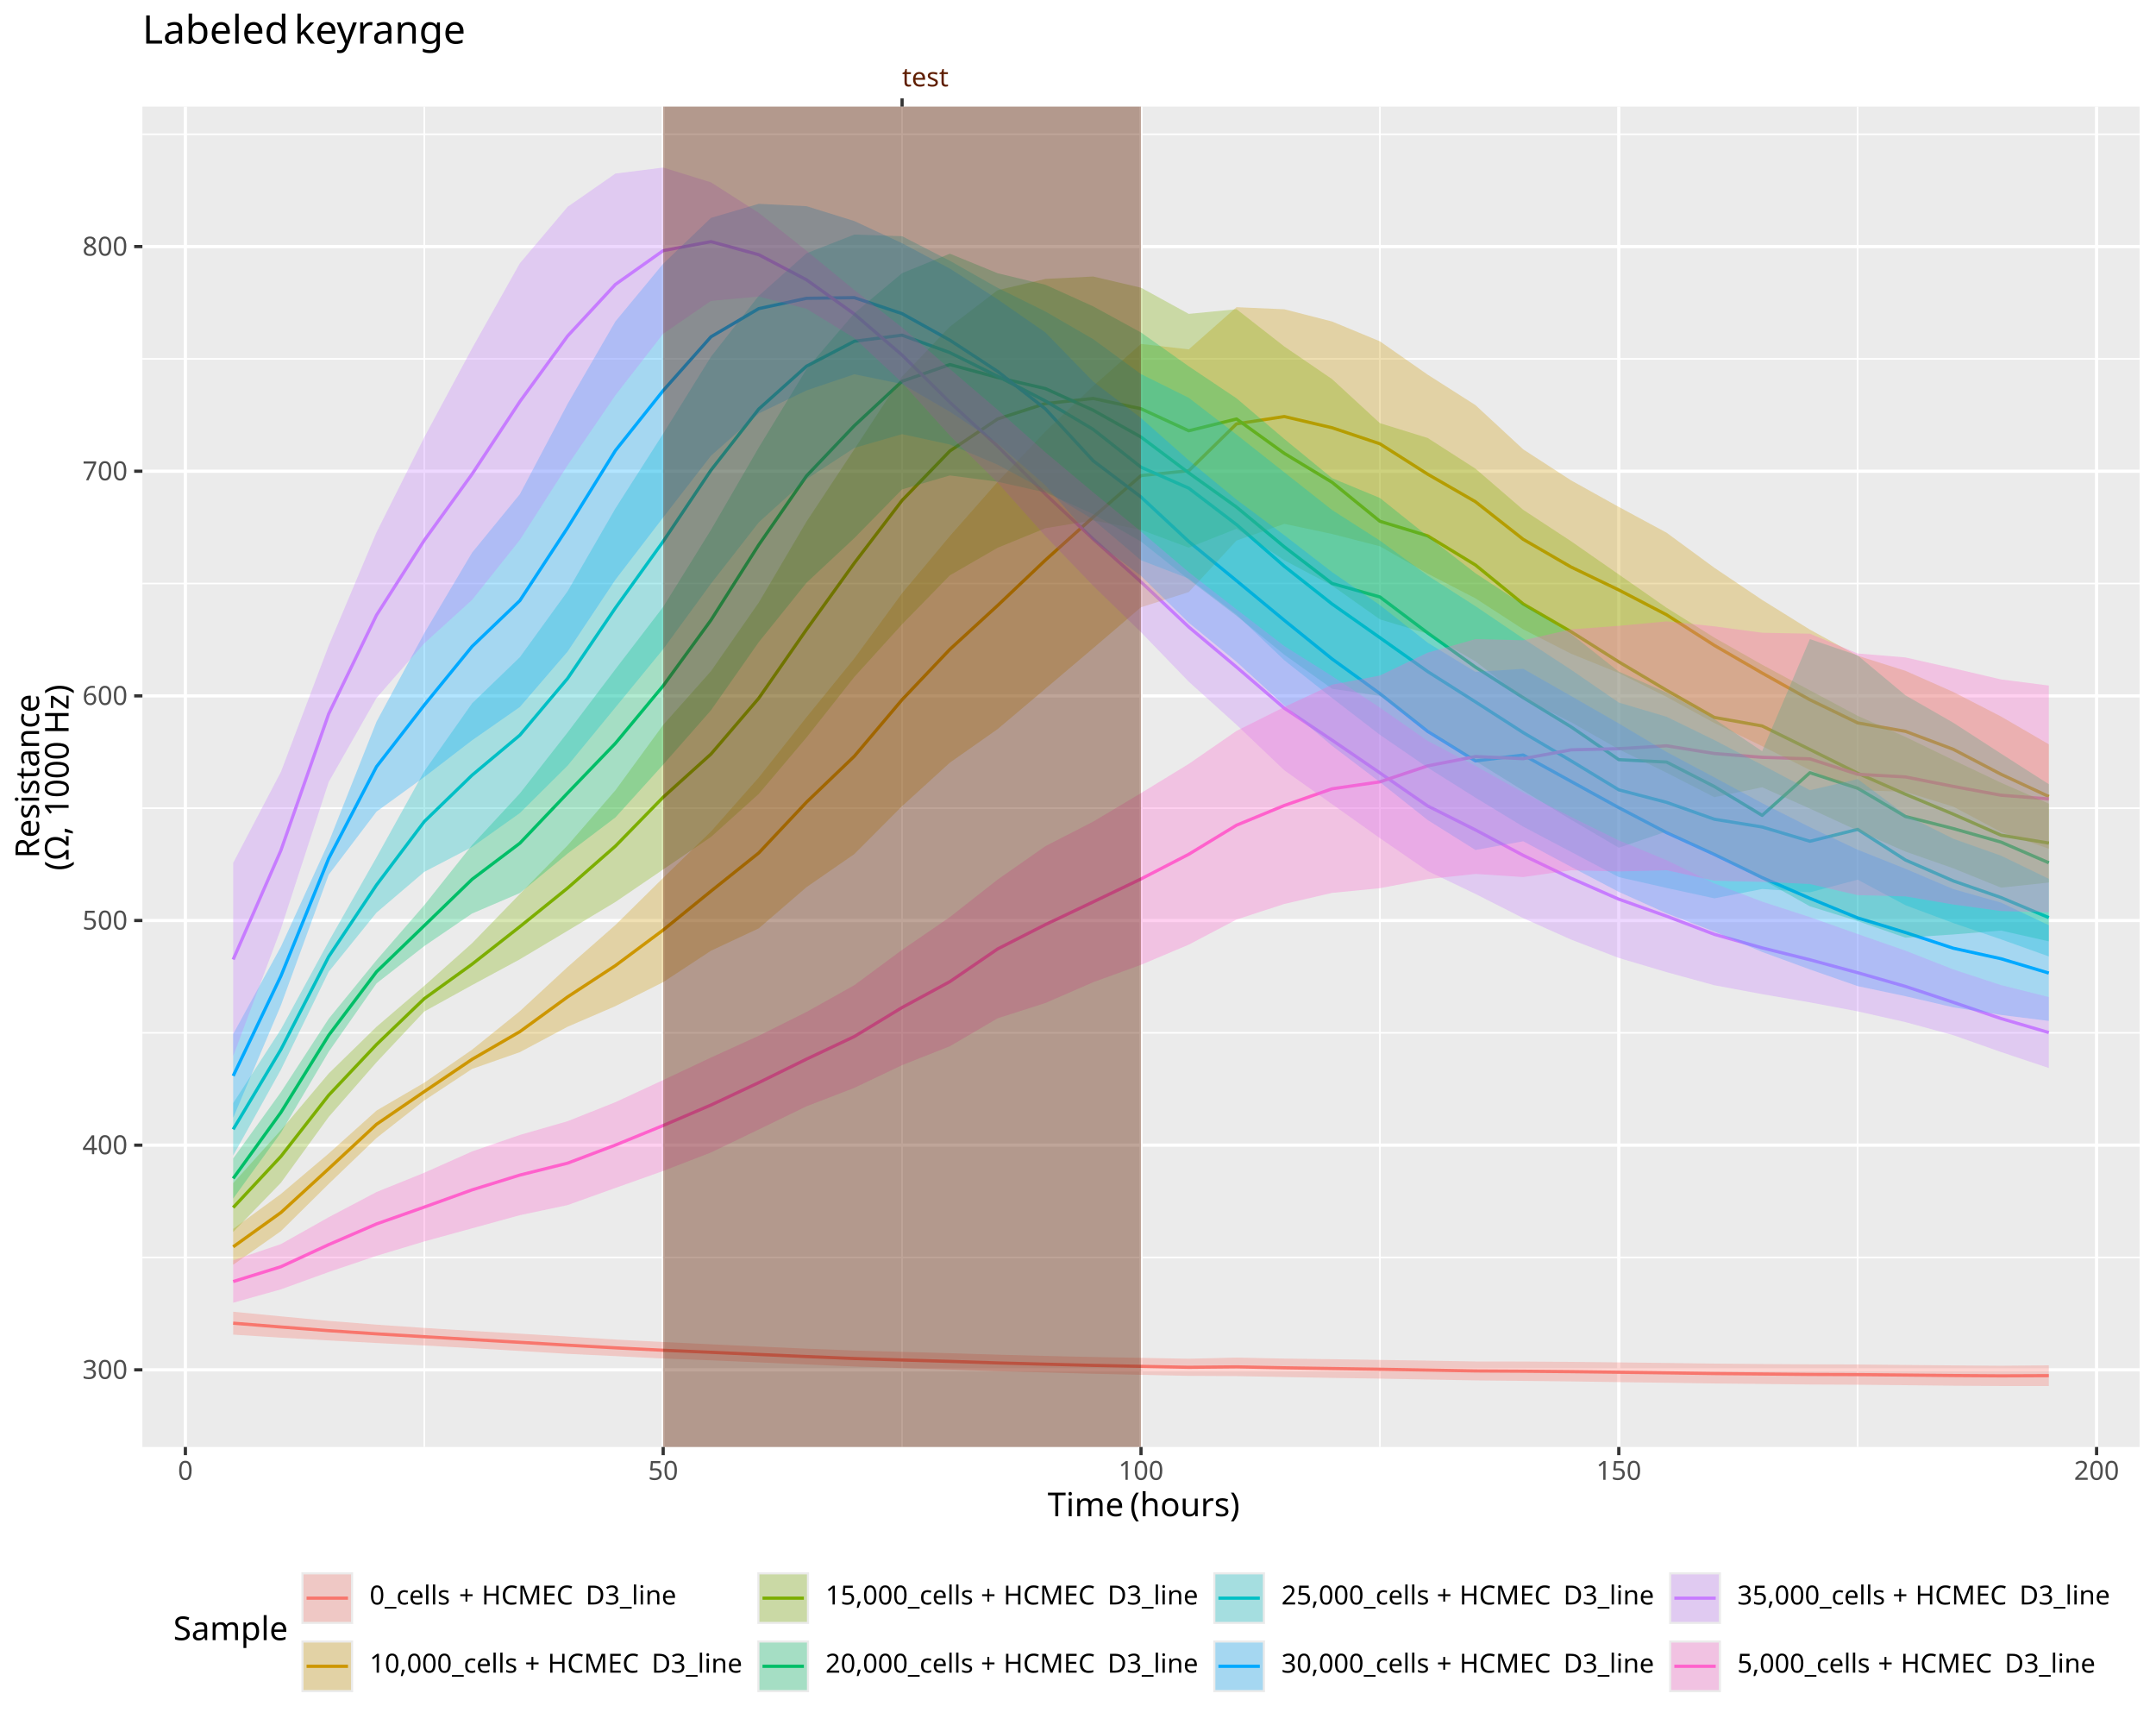
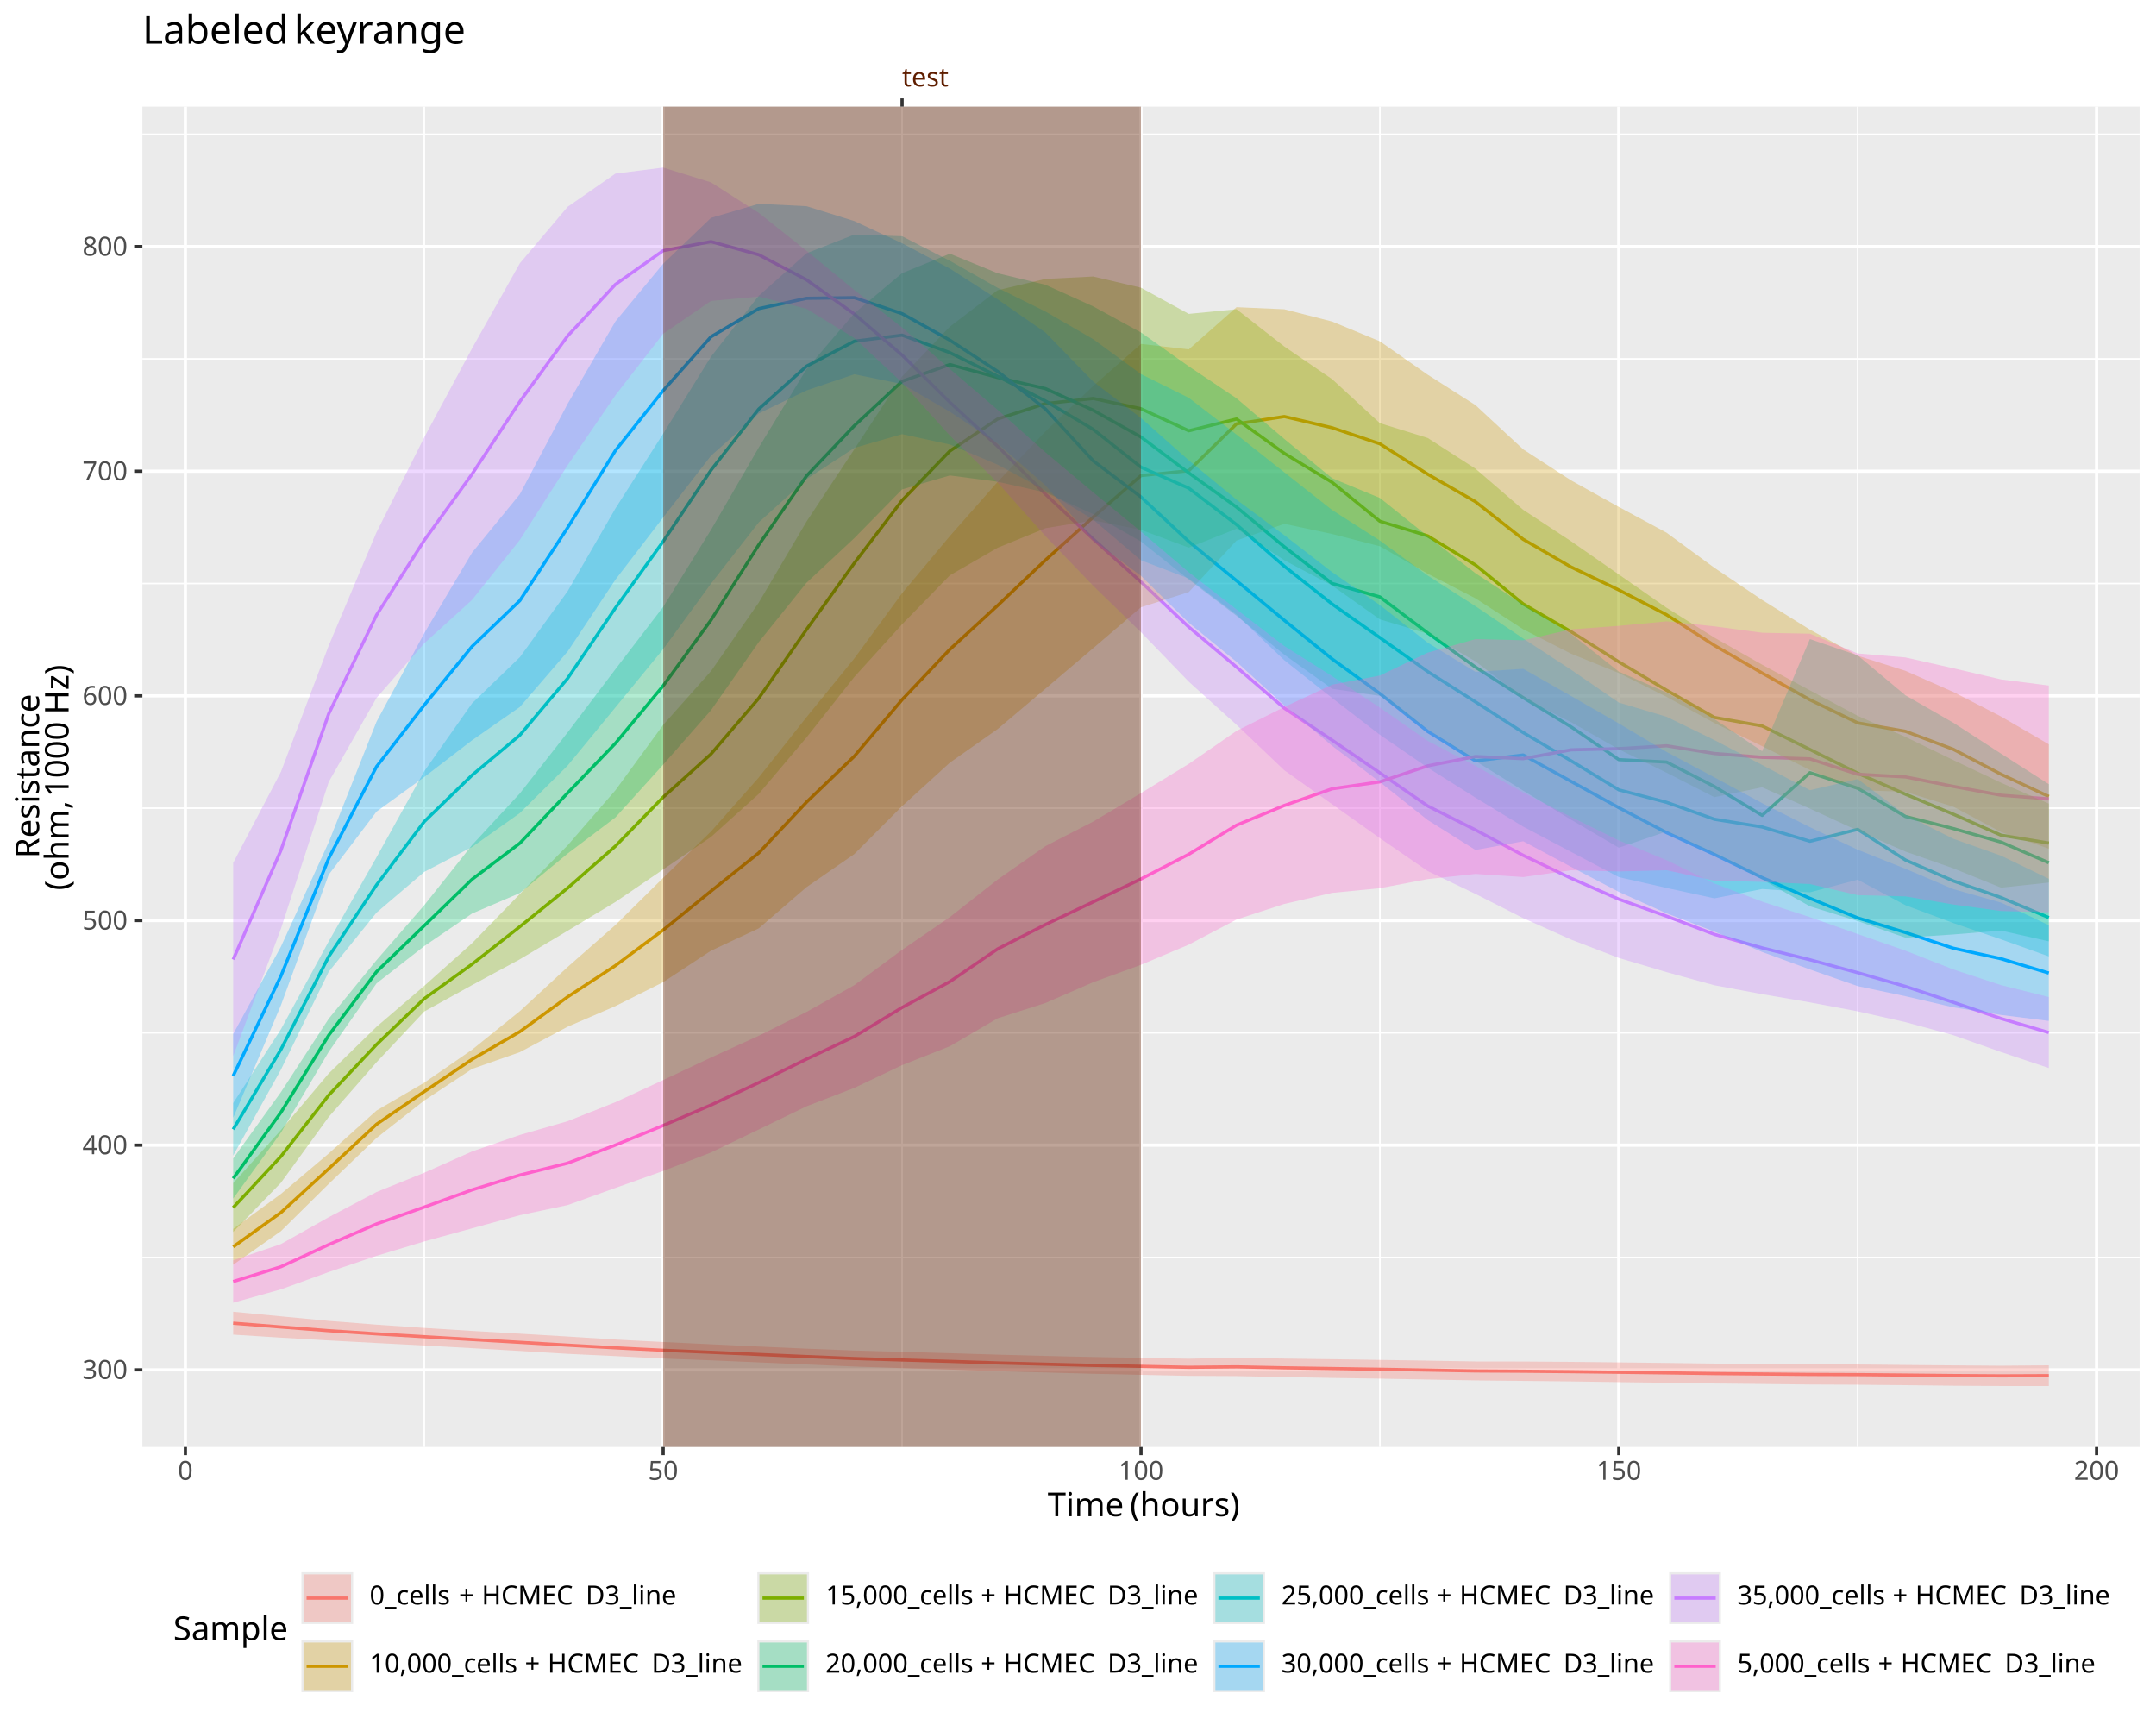
<svg xmlns="http://www.w3.org/2000/svg" class="svglite" data-engine-version="2.0" width="720.00pt" height="576.00pt" viewBox="0 0 720.00 576.00">
  <defs>
    <style type="text/css">
    .svglite line, .svglite polyline, .svglite polygon, .svglite path, .svglite rect, .svglite circle {
      fill: none;
      stroke: #000000;
      stroke-linecap: round;
      stroke-linejoin: round;
      stroke-miterlimit: 10.00;
    }
  </style>
  </defs>
  <rect width="100%" height="100%" style="stroke: none; fill: #FFFFFF;" />
  <defs>
    <clipPath id="cpMC4wMHw3MjAuMDB8MC4wMHw1NzYuMDA=">
      <rect x="0.00" y="0.00" width="720.00" height="576.00" />
    </clipPath>
  </defs>
  <g clip-path="url(#cpMC4wMHw3MjAuMDB8MC4wMHw1NzYuMDA=)">
    <rect x="0.00" y="0.00" width="720.00" height="576.00" style="stroke-width: 1.07; stroke: #FFFFFF; fill: #FFFFFF;" />
  </g>
  <defs>
    <clipPath id="cpNDcuNTV8NzE0LjUyfDM1LjYwfDQ4My4xNg==">
      <rect x="47.55" y="35.60" width="666.97" height="447.56" />
    </clipPath>
  </defs>
  <g clip-path="url(#cpNDcuNTV8NzE0LjUyfDM1LjYwfDQ4My4xNg==)">
    <rect x="47.55" y="35.60" width="666.97" height="447.56" style="stroke-width: 1.07; stroke: none; fill: #EBEBEB;" />
    <polyline points="47.55,419.89 714.52,419.89 " style="stroke-width: 0.53; stroke: #FFFFFF; stroke-linecap: butt;" />
    <polyline points="47.55,344.88 714.52,344.88 " style="stroke-width: 0.53; stroke: #FFFFFF; stroke-linecap: butt;" />
    <polyline points="47.55,269.86 714.52,269.86 " style="stroke-width: 0.53; stroke: #FFFFFF; stroke-linecap: butt;" />
    <polyline points="47.55,194.85 714.52,194.85 " style="stroke-width: 0.53; stroke: #FFFFFF; stroke-linecap: butt;" />
    <polyline points="47.55,119.83 714.52,119.83 " style="stroke-width: 0.53; stroke: #FFFFFF; stroke-linecap: butt;" />
    <polyline points="47.55,44.82 714.52,44.82 " style="stroke-width: 0.53; stroke: #FFFFFF; stroke-linecap: butt;" />
    <polyline points="141.69,483.16 141.69,35.60 " style="stroke-width: 0.53; stroke: #FFFFFF; stroke-linecap: butt;" />
    <polyline points="301.25,483.16 301.25,35.60 " style="stroke-width: 0.53; stroke: #FFFFFF; stroke-linecap: butt;" />
    <polyline points="460.82,483.16 460.82,35.60 " style="stroke-width: 0.53; stroke: #FFFFFF; stroke-linecap: butt;" />
    <polyline points="620.38,483.16 620.38,35.60 " style="stroke-width: 0.53; stroke: #FFFFFF; stroke-linecap: butt;" />
    <polyline points="47.55,457.40 714.52,457.40 " style="stroke-width: 1.07; stroke: #FFFFFF; stroke-linecap: butt;" />
    <polyline points="47.55,382.39 714.52,382.39 " style="stroke-width: 1.07; stroke: #FFFFFF; stroke-linecap: butt;" />
    <polyline points="47.55,307.37 714.52,307.37 " style="stroke-width: 1.07; stroke: #FFFFFF; stroke-linecap: butt;" />
    <polyline points="47.55,232.36 714.52,232.36 " style="stroke-width: 1.07; stroke: #FFFFFF; stroke-linecap: butt;" />
    <polyline points="47.55,157.34 714.52,157.34 " style="stroke-width: 1.07; stroke: #FFFFFF; stroke-linecap: butt;" />
    <polyline points="47.55,82.33 714.52,82.33 " style="stroke-width: 1.07; stroke: #FFFFFF; stroke-linecap: butt;" />
    <polyline points="61.91,483.16 61.91,35.60 " style="stroke-width: 1.07; stroke: #FFFFFF; stroke-linecap: butt;" />
    <polyline points="221.47,483.16 221.47,35.60 " style="stroke-width: 1.07; stroke: #FFFFFF; stroke-linecap: butt;" />
    <polyline points="381.04,483.16 381.04,35.60 " style="stroke-width: 1.07; stroke: #FFFFFF; stroke-linecap: butt;" />
    <polyline points="540.60,483.16 540.60,35.60 " style="stroke-width: 1.07; stroke: #FFFFFF; stroke-linecap: butt;" />
    <polyline points="700.16,483.16 700.16,35.60 " style="stroke-width: 1.07; stroke: #FFFFFF; stroke-linecap: butt;" />
    <polyline points="77.87,441.83 93.82,443.10 109.78,444.33 125.74,445.39 141.69,446.34 157.65,447.29 173.61,448.22 189.56,449.17 205.52,450.06 221.47,450.87 237.43,451.55 253.39,452.27 269.34,452.97 285.30,453.63 301.25,454.12 317.21,454.58 333.17,455.10 349.12,455.52 365.08,455.92 381.04,456.24 396.99,456.56 412.95,456.41 428.90,456.73 444.86,456.97 460.82,457.21 476.77,457.48 492.73,457.77 508.69,457.86 524.64,458.01 540.60,458.21 556.55,458.41 572.51,458.64 588.47,458.79 604.42,458.94 620.38,459.00 636.34,459.15 652.29,459.31 668.25,459.42 684.20,459.35 " style="stroke-width: 1.07; stroke: #F8766D; stroke-linecap: butt;" />
    <polyline points="77.87,416.33 93.82,404.88 109.78,390.24 125.74,375.41 141.69,364.49 157.65,353.72 173.61,344.48 189.56,332.87 205.52,322.42 221.47,310.54 237.43,297.56 253.39,284.80 269.34,267.85 285.30,252.52 301.25,233.64 317.21,216.83 333.17,202.17 349.12,187.02 365.08,172.67 381.04,158.81 396.99,157.18 412.95,141.53 428.90,139.09 444.86,142.83 460.82,148.19 476.77,158.33 492.73,167.53 508.69,180.10 524.64,189.33 540.60,197.00 556.55,205.28 572.51,215.50 588.47,224.74 604.42,233.67 620.38,241.39 636.34,244.21 652.29,250.20 668.25,258.54 684.20,265.96 " style="stroke-width: 1.07; stroke: #CD9600; stroke-linecap: butt;" />
    <polyline points="77.87,403.22 93.82,386.13 109.78,365.69 125.74,348.78 141.69,333.46 157.65,321.95 173.61,309.42 189.56,296.53 205.52,282.53 221.47,266.19 237.43,251.79 253.39,233.15 269.34,210.20 285.30,188.02 301.25,167.09 317.21,150.59 333.17,139.90 349.12,134.76 365.08,133.05 381.04,136.49 396.99,143.84 412.95,139.90 428.90,151.39 444.86,161.06 460.82,174.06 476.77,178.93 492.73,188.66 508.69,201.68 524.64,210.92 540.60,221.01 556.55,230.48 572.51,239.56 588.47,242.41 604.42,250.26 620.38,258.19 636.34,265.21 652.29,271.86 668.25,278.88 684.20,281.52 " style="stroke-width: 1.07; stroke: #7CAE00; stroke-linecap: butt;" />
    <polyline points="77.87,393.51 93.82,371.43 109.78,345.68 125.74,324.49 141.69,309.08 157.65,293.61 173.61,281.56 189.56,264.79 205.52,248.20 221.47,228.99 237.43,207.06 253.39,181.93 269.34,158.92 285.30,142.15 301.25,127.32 317.21,121.73 333.17,126.05 349.12,129.76 365.08,136.99 381.04,145.93 396.99,157.91 412.95,169.33 428.90,182.60 444.86,194.83 460.82,199.33 476.77,211.34 492.73,222.76 508.69,232.97 524.64,242.69 540.60,253.66 556.55,254.46 572.51,262.63 588.47,272.27 604.42,258.02 620.38,263.21 636.34,272.64 652.29,276.67 668.25,281.19 684.20,288.09 " style="stroke-width: 1.07; stroke: #00BE67; stroke-linecap: butt;" />
    <polyline points="77.87,377.11 93.82,350.42 109.78,319.41 125.74,295.50 141.69,274.33 157.65,258.84 173.61,245.47 189.56,226.53 205.52,203.00 221.47,180.78 237.43,157.00 253.39,136.59 269.34,122.28 285.30,113.95 301.25,111.92 317.21,117.75 333.17,125.65 349.12,133.89 365.08,143.38 381.04,156.00 396.99,163.01 412.95,175.18 428.90,189.09 444.86,201.69 460.82,212.93 476.77,224.24 492.73,234.37 508.69,244.63 524.64,254.04 540.60,263.74 556.55,267.91 572.51,273.55 588.47,276.14 604.42,280.91 620.38,276.94 636.34,287.18 652.29,294.14 668.25,299.70 684.20,306.40 " style="stroke-width: 1.07; stroke: #00BFC4; stroke-linecap: butt;" />
    <polyline points="77.87,359.26 93.82,325.88 109.78,286.63 125.74,256.00 141.69,235.43 157.65,215.86 173.61,200.54 189.56,176.20 205.52,150.44 221.47,130.42 237.43,112.46 253.39,103.05 269.34,99.61 285.30,99.39 301.25,104.73 317.21,113.59 333.17,124.03 349.12,136.55 365.08,153.87 381.04,165.95 396.99,180.82 412.95,193.92 428.90,207.13 444.86,220.04 460.82,231.60 476.77,244.22 492.73,254.08 508.69,252.11 524.64,260.91 540.60,269.69 556.55,278.02 572.51,285.31 588.47,293.03 604.42,299.96 620.38,306.51 636.34,311.38 652.29,316.62 668.25,320.14 684.20,324.92 " style="stroke-width: 1.07; stroke: #00A9FF; stroke-linecap: butt;" />
    <polyline points="77.87,320.40 93.82,283.92 109.78,238.34 125.74,205.39 141.69,180.41 157.65,158.31 173.61,134.09 189.56,112.19 205.52,94.97 221.47,83.69 237.43,80.68 253.39,85.05 269.34,93.43 285.30,104.86 301.25,118.57 317.21,134.33 333.17,149.01 349.12,165.01 365.08,180.01 381.04,194.31 396.99,209.36 412.95,222.76 428.90,236.47 444.86,247.15 460.82,258.08 476.77,269.12 492.73,277.12 508.69,285.62 524.64,293.25 540.60,300.25 556.55,305.93 572.51,311.99 588.47,316.51 604.42,320.48 620.38,324.80 636.34,329.38 652.29,334.68 668.25,340.11 684.20,344.78 " style="stroke-width: 1.07; stroke: #C77CFF; stroke-linecap: butt;" />
    <polyline points="77.87,427.92 93.82,422.97 109.78,415.59 125.74,408.69 141.69,403.06 157.65,397.31 173.61,392.37 189.56,388.39 205.52,382.35 221.47,375.82 237.43,368.98 253.39,361.50 269.34,353.65 285.30,346.11 301.25,336.42 317.21,327.78 333.17,316.86 349.12,308.73 365.08,301.15 381.04,293.49 396.99,285.25 412.95,275.54 428.90,268.96 444.86,263.39 460.82,261.07 476.77,255.73 492.73,252.62 508.69,253.33 524.64,250.38 540.60,249.99 556.55,249.03 572.51,251.61 588.47,252.88 604.42,253.40 620.38,258.55 636.34,259.43 652.29,262.59 668.25,265.54 684.20,266.77 " style="stroke-width: 1.07; stroke: #FF61CC; stroke-linecap: butt;" />
    <polygon points="77.87,438.01 93.82,439.54 109.78,441.06 125.74,442.32 141.69,443.41 157.65,444.41 173.61,445.33 189.56,446.28 205.52,447.29 221.47,448.11 237.43,448.87 253.39,449.62 269.34,450.33 285.30,450.95 301.25,451.40 317.21,451.84 333.17,452.33 349.12,452.76 365.08,453.12 381.04,453.40 396.99,453.70 412.95,453.32 428.90,453.65 444.86,453.85 460.82,454.09 476.77,454.33 492.73,454.61 508.69,454.63 524.64,454.75 540.60,454.92 556.55,455.11 572.51,455.32 588.47,455.47 604.42,455.57 620.38,455.62 636.34,455.78 652.29,455.92 668.25,456.04 684.20,455.90 684.20,462.81 668.25,462.81 652.29,462.71 636.34,462.53 620.38,462.38 604.42,462.31 588.47,462.12 572.51,461.96 556.55,461.72 540.60,461.51 524.64,461.27 508.69,461.10 492.73,460.93 476.77,460.64 460.82,460.34 444.86,460.10 428.90,459.81 412.95,459.50 396.99,459.42 381.04,459.08 365.08,458.72 349.12,458.28 333.17,457.87 317.21,457.31 301.25,456.83 285.30,456.30 269.34,455.61 253.39,454.92 237.43,454.23 221.47,453.63 205.52,452.82 189.56,452.06 173.61,451.10 157.65,450.17 141.69,449.27 125.74,448.45 109.78,447.59 93.82,446.66 77.87,445.65 " style="stroke-width: 0.00; stroke: none; stroke-linecap: butt; fill: #F8766D; fill-opacity: 0.30;" />
    <polyline points="77.87,438.01 93.82,439.54 109.78,441.06 125.74,442.32 141.69,443.41 157.65,444.41 173.61,445.33 189.56,446.28 205.52,447.29 221.47,448.11 237.43,448.87 253.39,449.62 269.34,450.33 285.30,450.95 301.25,451.40 317.21,451.84 333.17,452.33 349.12,452.76 365.08,453.12 381.04,453.40 396.99,453.70 412.95,453.32 428.90,453.65 444.86,453.85 460.82,454.09 476.77,454.33 492.73,454.61 508.69,454.63 524.64,454.75 540.60,454.92 556.55,455.11 572.51,455.32 588.47,455.47 604.42,455.57 620.38,455.62 636.34,455.78 652.29,455.92 668.25,456.04 684.20,455.90 " style="stroke-width: 1.07; stroke: none; stroke-linecap: butt;" />
    <polyline points="684.20,462.81 668.25,462.81 652.29,462.71 636.34,462.53 620.38,462.38 604.42,462.31 588.47,462.12 572.51,461.96 556.55,461.72 540.60,461.51 524.64,461.27 508.69,461.10 492.73,460.93 476.77,460.64 460.82,460.34 444.86,460.10 428.90,459.81 412.95,459.50 396.99,459.42 381.04,459.08 365.08,458.72 349.12,458.28 333.17,457.87 317.21,457.31 301.25,456.83 285.30,456.30 269.34,455.61 253.39,454.92 237.43,454.23 221.47,453.63 205.52,452.82 189.56,452.06 173.61,451.10 157.65,450.17 141.69,449.27 125.74,448.45 109.78,447.59 93.82,446.66 77.87,445.65 " style="stroke-width: 1.07; stroke: none; stroke-linecap: butt;" />
    <polygon points="77.87,410.34 93.82,398.67 109.78,385.16 125.74,370.83 141.69,361.52 157.65,350.50 173.61,337.64 189.56,322.89 205.52,308.87 221.47,293.13 237.43,277.65 253.39,259.61 269.34,239.47 285.30,219.86 301.25,198.09 317.21,178.99 333.17,160.89 349.12,144.08 365.08,128.90 381.04,114.84 396.99,116.66 412.95,102.57 428.90,103.27 444.86,107.36 460.82,113.97 476.77,125.10 492.73,135.27 508.69,150.05 524.64,160.39 540.60,169.27 556.55,177.87 572.51,189.59 588.47,200.32 604.42,210.24 620.38,218.96 636.34,224.00 652.29,231.05 668.25,239.25 684.20,248.53 684.20,283.39 668.25,277.82 652.29,269.35 636.34,264.42 620.38,263.81 604.42,257.11 588.47,249.15 572.51,241.42 556.55,232.70 540.60,224.73 524.64,218.27 508.69,210.14 492.73,199.79 476.77,191.55 460.82,182.41 444.86,178.30 428.90,174.92 412.95,180.49 396.99,197.71 381.04,202.77 365.08,216.43 349.12,229.97 333.17,243.44 317.21,254.66 301.25,269.19 285.30,285.19 269.34,296.23 253.39,309.99 237.43,317.46 221.47,327.95 205.52,335.96 189.56,342.84 173.61,351.33 157.65,356.93 141.69,367.47 125.74,379.99 109.78,395.32 93.82,411.09 77.87,422.31 " style="stroke-width: 0.00; stroke: none; stroke-linecap: butt; fill: #CD9600; fill-opacity: 0.30;" />
    <polyline points="77.87,410.34 93.82,398.67 109.78,385.16 125.74,370.83 141.69,361.52 157.65,350.50 173.61,337.64 189.56,322.89 205.52,308.87 221.47,293.13 237.43,277.65 253.39,259.61 269.34,239.47 285.30,219.86 301.25,198.09 317.21,178.99 333.17,160.89 349.12,144.08 365.08,128.90 381.04,114.84 396.99,116.66 412.95,102.57 428.90,103.27 444.86,107.36 460.82,113.97 476.77,125.10 492.73,135.27 508.69,150.05 524.64,160.39 540.60,169.27 556.55,177.87 572.51,189.59 588.47,200.32 604.42,210.24 620.38,218.96 636.34,224.00 652.29,231.05 668.25,239.25 684.20,248.53 " style="stroke-width: 1.07; stroke: none; stroke-linecap: butt;" />
    <polyline points="684.20,283.39 668.25,277.82 652.29,269.35 636.34,264.42 620.38,263.81 604.42,257.11 588.47,249.15 572.51,241.42 556.55,232.70 540.60,224.73 524.64,218.27 508.69,210.14 492.73,199.79 476.77,191.55 460.82,182.41 444.86,178.30 428.90,174.92 412.95,180.49 396.99,197.71 381.04,202.77 365.08,216.43 349.12,229.97 333.17,243.44 317.21,254.66 301.25,269.19 285.30,285.19 269.34,296.23 253.39,309.99 237.43,317.46 221.47,327.95 205.52,335.96 189.56,342.84 173.61,351.33 157.65,356.93 141.69,367.47 125.74,379.99 109.78,395.32 93.82,411.09 77.87,422.31 " style="stroke-width: 1.07; stroke: none; stroke-linecap: butt;" />
    <polygon points="77.87,395.06 93.82,377.34 109.78,358.44 125.74,342.85 141.69,329.18 157.65,314.95 173.61,298.51 189.56,282.28 205.52,263.88 221.47,242.05 237.43,224.11 253.39,201.20 269.34,174.15 285.30,150.01 301.25,125.71 317.21,109.08 333.17,96.90 349.12,93.13 365.08,92.33 381.04,96.07 396.99,104.81 412.95,103.25 428.90,115.70 444.86,126.60 460.82,141.30 476.77,146.24 492.73,156.49 508.69,170.25 524.64,180.71 540.60,191.82 556.55,202.93 572.51,212.91 588.47,221.95 604.42,230.52 620.38,239.03 636.34,246.07 652.29,253.79 668.25,261.37 684.20,268.34 684.20,294.69 668.25,296.40 652.29,289.94 636.34,284.36 620.38,277.36 604.42,270.00 588.47,262.88 572.51,266.20 556.55,258.03 540.60,250.21 524.64,241.14 508.69,233.11 492.73,220.84 476.77,211.62 460.82,206.81 444.86,195.53 428.90,187.08 412.95,176.54 396.99,182.87 381.04,176.91 365.08,173.76 349.12,176.38 333.17,182.90 317.21,192.11 301.25,208.46 285.30,226.04 269.34,246.24 253.39,265.09 237.43,279.47 221.47,290.32 205.52,301.18 189.56,310.79 173.61,320.32 157.65,328.94 141.69,337.75 125.74,354.71 109.78,372.95 93.82,394.93 77.87,411.37 " style="stroke-width: 0.00; stroke: none; stroke-linecap: butt; fill: #7CAE00; fill-opacity: 0.30;" />
    <polyline points="77.87,395.06 93.82,377.34 109.78,358.44 125.74,342.85 141.69,329.18 157.65,314.95 173.61,298.51 189.56,282.28 205.52,263.88 221.47,242.05 237.43,224.11 253.39,201.20 269.34,174.15 285.30,150.01 301.25,125.71 317.21,109.08 333.17,96.90 349.12,93.13 365.08,92.33 381.04,96.07 396.99,104.81 412.95,103.25 428.90,115.70 444.86,126.60 460.82,141.30 476.77,146.24 492.73,156.49 508.69,170.25 524.64,180.71 540.60,191.82 556.55,202.93 572.51,212.91 588.47,221.95 604.42,230.52 620.38,239.03 636.34,246.07 652.29,253.79 668.25,261.37 684.20,268.34 " style="stroke-width: 1.07; stroke: none; stroke-linecap: butt;" />
    <polyline points="684.20,294.69 668.25,296.40 652.29,289.94 636.34,284.36 620.38,277.36 604.42,270.00 588.47,262.88 572.51,266.20 556.55,258.03 540.60,250.21 524.64,241.14 508.69,233.11 492.73,220.84 476.77,211.62 460.82,206.81 444.86,195.53 428.90,187.08 412.95,176.54 396.99,182.87 381.04,176.91 365.08,173.76 349.12,176.38 333.17,182.90 317.21,192.11 301.25,208.46 285.30,226.04 269.34,246.24 253.39,265.09 237.43,279.47 221.47,290.32 205.52,301.18 189.56,310.79 173.61,320.32 157.65,328.94 141.69,337.75 125.74,354.71 109.78,372.95 93.82,394.93 77.87,411.37 " style="stroke-width: 1.07; stroke: none; stroke-linecap: butt;" />
    <polygon points="77.87,386.81 93.82,364.66 109.78,340.16 125.74,320.61 141.69,302.24 157.65,282.17 173.61,264.93 189.56,244.56 205.52,223.46 221.47,202.65 237.43,176.94 253.39,149.44 269.34,123.25 285.30,104.61 301.25,91.22 317.21,84.71 333.17,91.24 349.12,95.08 365.08,102.30 381.04,111.02 396.99,122.32 412.95,133.01 428.90,146.58 444.86,159.67 460.82,166.28 476.77,179.04 492.73,191.41 508.69,201.91 524.64,211.67 540.60,224.26 556.55,231.26 572.51,240.10 588.47,250.85 604.42,213.40 620.38,218.86 636.34,232.18 652.29,241.32 668.25,251.65 684.20,261.85 684.20,314.33 668.25,310.73 652.29,312.03 636.34,313.11 620.38,307.57 604.42,302.63 588.47,293.68 572.51,285.16 556.55,277.65 540.60,283.07 524.64,273.70 508.69,264.02 492.73,254.11 476.77,243.64 460.82,232.38 444.86,230.00 428.90,218.62 412.95,205.64 396.99,193.51 381.04,180.83 365.08,171.68 349.12,164.45 333.17,160.86 317.21,158.76 301.25,163.42 285.30,179.69 269.34,194.59 253.39,214.42 237.43,237.18 221.47,255.33 205.52,272.95 189.56,285.02 173.61,298.20 157.65,305.04 141.69,315.91 125.74,328.37 109.78,351.20 93.82,378.19 77.87,400.22 " style="stroke-width: 0.00; stroke: none; stroke-linecap: butt; fill: #00BE67; fill-opacity: 0.30;" />
    <polyline points="77.87,386.81 93.82,364.66 109.78,340.16 125.74,320.61 141.69,302.24 157.65,282.17 173.61,264.93 189.56,244.56 205.52,223.46 221.47,202.65 237.43,176.94 253.39,149.44 269.34,123.25 285.30,104.61 301.25,91.22 317.21,84.71 333.17,91.24 349.12,95.08 365.08,102.30 381.04,111.02 396.99,122.32 412.95,133.01 428.90,146.58 444.86,159.67 460.82,166.28 476.77,179.04 492.73,191.41 508.69,201.91 524.64,211.67 540.60,224.26 556.55,231.26 572.51,240.10 588.47,250.85 604.42,213.40 620.38,218.86 636.34,232.18 652.29,241.32 668.25,251.65 684.20,261.85 " style="stroke-width: 1.07; stroke: none; stroke-linecap: butt;" />
    <polyline points="684.20,314.33 668.25,310.73 652.29,312.03 636.34,313.11 620.38,307.57 604.42,302.63 588.47,293.68 572.51,285.16 556.55,277.65 540.60,283.07 524.64,273.70 508.69,264.02 492.73,254.11 476.77,243.64 460.82,232.38 444.86,230.00 428.90,218.62 412.95,205.64 396.99,193.51 381.04,180.83 365.08,171.68 349.12,164.45 333.17,160.86 317.21,158.76 301.25,163.42 285.30,179.69 269.34,194.59 253.39,214.42 237.43,237.18 221.47,255.33 205.52,272.95 189.56,285.02 173.61,298.20 157.65,305.04 141.69,315.91 125.74,328.37 109.78,351.20 93.82,378.19 77.87,400.22 " style="stroke-width: 1.07; stroke: none; stroke-linecap: butt;" />
    <polygon points="77.87,368.34 93.82,343.68 109.78,314.34 125.74,286.26 141.69,257.52 157.65,234.86 173.61,219.45 189.56,197.42 205.52,169.78 221.47,144.81 237.43,119.12 253.39,98.77 269.34,84.57 285.30,78.33 301.25,78.87 317.21,87.08 333.17,96.12 349.12,104.01 365.08,113.25 381.04,124.91 396.99,132.83 412.95,145.11 428.90,157.71 444.86,170.30 460.82,180.51 476.77,192.18 492.73,202.41 508.69,213.22 524.64,223.63 540.60,234.60 556.55,239.34 572.51,247.12 588.47,255.43 604.42,263.86 620.38,260.14 636.34,272.09 652.29,280.07 668.25,285.73 684.20,293.44 684.20,319.36 668.25,313.66 652.29,308.21 636.34,302.27 620.38,293.74 604.42,297.96 588.47,296.85 572.51,299.97 556.55,296.49 540.60,292.87 524.64,284.44 508.69,276.03 492.73,266.34 476.77,256.30 460.82,245.36 444.86,233.07 428.90,220.47 412.95,205.24 396.99,193.19 381.04,187.08 365.08,173.51 349.12,163.78 333.17,155.17 317.21,148.43 301.25,144.97 285.30,149.57 269.34,159.98 253.39,174.42 237.43,194.88 221.47,216.76 205.52,236.22 189.56,255.64 173.61,271.49 157.65,282.82 141.69,291.13 125.74,304.74 109.78,324.48 93.82,357.16 77.87,385.87 " style="stroke-width: 0.00; stroke: none; stroke-linecap: butt; fill: #00BFC4; fill-opacity: 0.30;" />
    <polyline points="77.87,368.34 93.82,343.68 109.78,314.34 125.74,286.26 141.69,257.52 157.65,234.86 173.61,219.45 189.56,197.42 205.52,169.78 221.47,144.81 237.43,119.12 253.39,98.77 269.34,84.57 285.30,78.33 301.25,78.87 317.21,87.08 333.17,96.12 349.12,104.01 365.08,113.25 381.04,124.91 396.99,132.83 412.95,145.11 428.90,157.71 444.86,170.30 460.82,180.51 476.77,192.18 492.73,202.41 508.69,213.22 524.64,223.63 540.60,234.60 556.55,239.34 572.51,247.12 588.47,255.43 604.42,263.86 620.38,260.14 636.34,272.09 652.29,280.07 668.25,285.73 684.20,293.44 " style="stroke-width: 1.07; stroke: none; stroke-linecap: butt;" />
    <polyline points="684.20,319.36 668.25,313.66 652.29,308.21 636.34,302.27 620.38,293.74 604.42,297.96 588.47,296.85 572.51,299.97 556.55,296.49 540.60,292.87 524.64,284.44 508.69,276.03 492.73,266.34 476.77,256.30 460.82,245.36 444.86,233.07 428.90,220.47 412.95,205.24 396.99,193.19 381.04,187.08 365.08,173.51 349.12,163.78 333.17,155.17 317.21,148.43 301.25,144.97 285.30,149.57 269.34,159.98 253.39,174.42 237.43,194.88 221.47,216.76 205.52,236.22 189.56,255.64 173.61,271.49 157.65,282.82 141.69,291.13 125.74,304.74 109.78,324.48 93.82,357.16 77.87,385.87 " style="stroke-width: 1.07; stroke: none; stroke-linecap: butt;" />
    <polygon points="77.87,345.27 93.82,316.09 109.78,281.20 125.74,240.98 141.69,211.42 157.65,184.54 173.61,165.01 189.56,134.85 205.52,107.32 221.47,88.06 237.43,72.75 253.39,68.06 269.34,68.85 285.30,73.81 301.25,81.22 317.21,89.69 333.17,99.95 349.12,111.02 365.08,127.42 381.04,139.59 396.99,153.70 412.95,166.84 428.90,178.71 444.86,191.04 460.82,202.04 476.77,214.61 492.73,224.34 508.69,223.31 524.64,232.39 540.60,241.56 556.55,251.07 572.51,259.56 588.47,268.18 604.42,276.20 620.38,283.74 636.34,290.10 652.29,296.88 668.25,301.39 684.20,308.94 684.20,340.90 668.25,338.90 652.29,336.36 636.34,332.65 620.38,329.28 604.42,323.71 588.47,317.87 572.51,311.06 556.55,304.97 540.60,297.81 524.64,289.44 508.69,280.91 492.73,283.82 476.77,273.82 460.82,261.16 444.86,249.05 428.90,235.55 412.95,221.00 396.99,207.94 381.04,192.30 365.08,180.31 349.12,162.07 333.17,148.11 317.21,137.49 301.25,128.23 285.30,124.96 269.34,130.36 253.39,138.05 237.43,152.17 221.47,172.78 205.52,193.56 189.56,217.55 173.61,236.07 157.65,247.19 141.69,259.45 125.74,271.01 109.78,292.06 93.82,335.67 77.87,373.25 " style="stroke-width: 0.00; stroke: none; stroke-linecap: butt; fill: #00A9FF; fill-opacity: 0.30;" />
    <polyline points="77.87,345.27 93.82,316.09 109.78,281.20 125.74,240.98 141.69,211.42 157.65,184.54 173.61,165.01 189.56,134.85 205.52,107.32 221.47,88.06 237.43,72.75 253.39,68.06 269.34,68.85 285.30,73.81 301.25,81.22 317.21,89.69 333.17,99.95 349.12,111.02 365.08,127.42 381.04,139.59 396.99,153.70 412.95,166.84 428.90,178.71 444.86,191.04 460.82,202.04 476.77,214.61 492.73,224.34 508.69,223.31 524.64,232.39 540.60,241.56 556.55,251.07 572.51,259.56 588.47,268.18 604.42,276.20 620.38,283.74 636.34,290.10 652.29,296.88 668.25,301.39 684.20,308.94 " style="stroke-width: 1.07; stroke: none; stroke-linecap: butt;" />
    <polyline points="684.20,340.90 668.25,338.90 652.29,336.36 636.34,332.65 620.38,329.28 604.42,323.71 588.47,317.87 572.51,311.06 556.55,304.97 540.60,297.81 524.64,289.44 508.69,280.91 492.73,283.82 476.77,273.82 460.82,261.16 444.86,249.05 428.90,235.55 412.95,221.00 396.99,207.94 381.04,192.30 365.08,180.31 349.12,162.07 333.17,148.11 317.21,137.49 301.25,128.23 285.30,124.96 269.34,130.36 253.39,138.05 237.43,152.17 221.47,172.78 205.52,193.56 189.56,217.55 173.61,236.07 157.65,247.19 141.69,259.45 125.74,271.01 109.78,292.06 93.82,335.67 77.87,373.25 " style="stroke-width: 1.07; stroke: none; stroke-linecap: butt;" />
    <polygon points="77.87,288.13 93.82,257.72 109.78,215.58 125.74,177.73 141.69,146.02 157.65,116.32 173.61,87.91 189.56,69.05 205.52,57.96 221.47,55.94 237.43,60.88 253.39,71.08 269.34,83.75 285.30,96.84 301.25,109.35 317.21,123.22 333.17,136.86 349.12,151.03 365.08,164.41 381.04,177.50 396.99,191.08 412.95,203.48 428.90,215.73 444.86,225.77 460.82,236.30 476.77,247.40 492.73,255.75 508.69,264.66 524.64,272.78 540.60,280.63 556.55,287.24 572.51,295.00 588.47,301.06 604.42,306.24 620.38,311.89 636.34,317.44 652.29,323.70 668.25,328.94 684.20,332.93 684.20,356.63 668.25,351.29 652.29,345.65 636.34,341.31 620.38,337.71 604.42,334.71 588.47,331.96 572.51,328.99 556.55,324.61 540.60,319.87 524.64,313.73 508.69,306.59 492.73,298.50 476.77,290.85 460.82,279.87 444.86,268.54 428.90,257.21 412.95,242.03 396.99,227.63 381.04,211.11 365.08,195.61 349.12,179.00 333.17,161.16 317.21,145.45 301.25,127.78 285.30,112.88 269.34,103.11 253.39,99.02 237.43,100.47 221.47,111.44 205.52,131.98 189.56,155.34 173.61,180.28 157.65,200.31 141.69,214.80 125.74,233.04 109.78,261.10 93.82,310.12 77.87,352.67 " style="stroke-width: 0.00; stroke: none; stroke-linecap: butt; fill: #C77CFF; fill-opacity: 0.30;" />
    <polyline points="77.87,288.13 93.82,257.72 109.78,215.58 125.74,177.73 141.69,146.02 157.65,116.32 173.61,87.91 189.56,69.05 205.52,57.96 221.47,55.94 237.43,60.88 253.39,71.08 269.34,83.75 285.30,96.84 301.25,109.35 317.21,123.22 333.17,136.86 349.12,151.03 365.08,164.41 381.04,177.50 396.99,191.08 412.95,203.48 428.90,215.73 444.86,225.77 460.82,236.30 476.77,247.40 492.73,255.75 508.69,264.66 524.64,272.78 540.60,280.63 556.55,287.24 572.51,295.00 588.47,301.06 604.42,306.24 620.38,311.89 636.34,317.44 652.29,323.70 668.25,328.94 684.20,332.93 " style="stroke-width: 1.07; stroke: none; stroke-linecap: butt;" />
    <polyline points="684.20,356.63 668.25,351.29 652.29,345.65 636.34,341.31 620.38,337.71 604.42,334.71 588.47,331.96 572.51,328.99 556.55,324.61 540.60,319.87 524.64,313.73 508.69,306.59 492.73,298.50 476.77,290.85 460.82,279.87 444.86,268.54 428.90,257.21 412.95,242.03 396.99,227.63 381.04,211.11 365.08,195.61 349.12,179.00 333.17,161.16 317.21,145.45 301.25,127.78 285.30,112.88 269.34,103.11 253.39,99.02 237.43,100.47 221.47,111.44 205.52,131.98 189.56,155.34 173.61,180.28 157.65,200.31 141.69,214.80 125.74,233.04 109.78,261.10 93.82,310.12 77.87,352.67 " style="stroke-width: 1.07; stroke: none; stroke-linecap: butt;" />
    <polygon points="77.87,420.84 93.82,415.41 109.78,406.44 125.74,398.03 141.69,391.59 157.65,384.48 173.61,378.97 189.56,374.38 205.52,368.03 221.47,360.64 237.43,353.12 253.39,345.85 269.34,337.90 285.30,328.96 301.25,317.17 317.21,306.22 333.17,293.69 349.12,282.53 365.08,274.34 381.04,264.82 396.99,255.07 412.95,244.05 428.90,236.07 444.86,228.63 460.82,225.56 476.77,217.93 492.73,213.41 508.69,213.80 524.64,210.16 540.60,208.98 556.55,207.48 572.51,209.14 588.47,211.28 604.42,211.60 620.38,218.20 636.34,219.53 652.29,223.14 668.25,226.87 684.20,228.91 684.20,304.63 668.25,304.21 652.29,302.03 636.34,299.32 620.38,298.91 604.42,295.20 588.47,294.47 572.51,294.09 556.55,290.58 540.60,290.99 524.64,290.60 508.69,292.86 492.73,291.82 476.77,293.54 460.82,296.58 444.86,298.15 428.90,301.84 412.95,307.04 396.99,315.43 381.04,322.16 365.08,327.97 349.12,334.92 333.17,340.02 317.21,349.35 301.25,355.67 285.30,363.26 269.34,369.41 253.39,377.15 237.43,384.83 221.47,391.00 205.52,396.67 189.56,402.39 173.61,405.77 157.65,410.15 141.69,414.53 125.74,419.34 109.78,424.74 93.82,430.53 77.87,435.00 " style="stroke-width: 0.00; stroke: none; stroke-linecap: butt; fill: #FF61CC; fill-opacity: 0.30;" />
    <polyline points="77.87,420.84 93.82,415.41 109.78,406.44 125.74,398.03 141.69,391.59 157.65,384.48 173.61,378.97 189.56,374.38 205.52,368.03 221.47,360.64 237.43,353.12 253.39,345.85 269.34,337.90 285.30,328.96 301.25,317.17 317.21,306.22 333.17,293.69 349.12,282.53 365.08,274.34 381.04,264.82 396.99,255.07 412.95,244.05 428.90,236.07 444.86,228.63 460.82,225.56 476.77,217.93 492.73,213.41 508.69,213.80 524.64,210.16 540.60,208.98 556.55,207.48 572.51,209.14 588.47,211.28 604.42,211.60 620.38,218.20 636.34,219.53 652.29,223.14 668.25,226.87 684.20,228.91 " style="stroke-width: 1.07; stroke: none; stroke-linecap: butt;" />
    <polyline points="684.20,304.63 668.25,304.21 652.29,302.03 636.34,299.32 620.38,298.91 604.42,295.20 588.47,294.47 572.51,294.09 556.55,290.58 540.60,290.99 524.64,290.60 508.69,292.86 492.73,291.82 476.77,293.54 460.82,296.58 444.86,298.15 428.90,301.84 412.95,307.04 396.99,315.43 381.04,322.16 365.08,327.97 349.12,334.92 333.17,340.02 317.21,349.35 301.25,355.67 285.30,363.26 269.34,369.41 253.39,377.15 237.43,384.83 221.47,391.00 205.52,396.67 189.56,402.39 173.61,405.77 157.65,410.15 141.69,414.53 125.74,419.34 109.78,424.74 93.82,430.53 77.87,435.00 " style="stroke-width: 1.07; stroke: none; stroke-linecap: butt;" />
    <rect x="221.47" y="35.60" width="159.56" height="447.56" style="stroke-width: 1.07; stroke: none; stroke-linecap: butt; stroke-linejoin: miter; fill: #5F1E00; fill-opacity: 0.40;" />
  </g>
  <g clip-path="url(#cpMC4wMHw3MjAuMDB8MC4wMHw1NzYuMDA=)">
    <polyline points="301.25,32.86 301.25,35.60 " style="stroke-width: 1.07; stroke: #333333; stroke-linecap: butt;" />
    <text x="301.25" y="28.84" style="font-size: 8.80px; fill: #5F1E00; font-family: sans;" textLength="14.19px" lengthAdjust="spacingAndGlyphs">test</text>
    <text x="42.62" y="460.43" text-anchor="end" style="font-size: 8.80px; fill: #4D4D4D; font-family: sans;" textLength="14.68px" lengthAdjust="spacingAndGlyphs">300</text>
    <text x="42.62" y="385.41" text-anchor="end" style="font-size: 8.80px; fill: #4D4D4D; font-family: sans;" textLength="14.68px" lengthAdjust="spacingAndGlyphs">400</text>
    <text x="42.62" y="310.40" text-anchor="end" style="font-size: 8.80px; fill: #4D4D4D; font-family: sans;" textLength="14.68px" lengthAdjust="spacingAndGlyphs">500</text>
    <text x="42.62" y="235.38" text-anchor="end" style="font-size: 8.80px; fill: #4D4D4D; font-family: sans;" textLength="14.68px" lengthAdjust="spacingAndGlyphs">600</text>
    <text x="42.62" y="160.37" text-anchor="end" style="font-size: 8.80px; fill: #4D4D4D; font-family: sans;" textLength="14.68px" lengthAdjust="spacingAndGlyphs">700</text>
    <text x="42.62" y="85.36" text-anchor="end" style="font-size: 8.80px; fill: #4D4D4D; font-family: sans;" textLength="14.68px" lengthAdjust="spacingAndGlyphs">800</text>
    <polyline points="44.81,457.40 47.55,457.40 " style="stroke-width: 1.07; stroke: #333333; stroke-linecap: butt;" />
    <polyline points="44.81,382.39 47.55,382.39 " style="stroke-width: 1.07; stroke: #333333; stroke-linecap: butt;" />
    <polyline points="44.81,307.37 47.55,307.37 " style="stroke-width: 1.07; stroke: #333333; stroke-linecap: butt;" />
    <polyline points="44.81,232.36 47.55,232.36 " style="stroke-width: 1.07; stroke: #333333; stroke-linecap: butt;" />
    <polyline points="44.81,157.34 47.55,157.34 " style="stroke-width: 1.07; stroke: #333333; stroke-linecap: butt;" />
    <polyline points="44.81,82.33 47.55,82.33 " style="stroke-width: 1.07; stroke: #333333; stroke-linecap: butt;" />
    <polyline points="61.91,485.89 61.91,483.16 " style="stroke-width: 1.07; stroke: #333333; stroke-linecap: butt;" />
    <polyline points="221.47,485.89 221.47,483.16 " style="stroke-width: 1.07; stroke: #333333; stroke-linecap: butt;" />
    <polyline points="381.04,485.89 381.04,483.16 " style="stroke-width: 1.07; stroke: #333333; stroke-linecap: butt;" />
    <polyline points="540.60,485.89 540.60,483.16 " style="stroke-width: 1.07; stroke: #333333; stroke-linecap: butt;" />
    <polyline points="700.16,485.89 700.16,483.16 " style="stroke-width: 1.07; stroke: #333333; stroke-linecap: butt;" />
    <text x="61.91" y="494.14" text-anchor="middle" style="font-size: 8.80px; fill: #4D4D4D; font-family: sans;" textLength="4.89px" lengthAdjust="spacingAndGlyphs">0</text>
    <text x="221.47" y="494.14" text-anchor="middle" style="font-size: 8.80px; fill: #4D4D4D; font-family: sans;" textLength="9.79px" lengthAdjust="spacingAndGlyphs">50</text>
    <text x="381.04" y="494.14" text-anchor="middle" style="font-size: 8.80px; fill: #4D4D4D; font-family: sans;" textLength="14.68px" lengthAdjust="spacingAndGlyphs">100</text>
    <text x="540.60" y="494.14" text-anchor="middle" style="font-size: 8.80px; fill: #4D4D4D; font-family: sans;" textLength="14.68px" lengthAdjust="spacingAndGlyphs">150</text>
    <text x="700.16" y="494.14" text-anchor="middle" style="font-size: 8.80px; fill: #4D4D4D; font-family: sans;" textLength="14.68px" lengthAdjust="spacingAndGlyphs">200</text>
    <text x="349.86" y="506.28" style="font-size: 11.00px; font-family: sans;" textLength="24.45px" lengthAdjust="spacingAndGlyphs">Time</text>
    <text x="377.36" y="506.28" style="font-size: 11.00px; font-family: sans;" textLength="34.85px" lengthAdjust="spacingAndGlyphs">(hours)</text>
    <text transform="translate(13.05,286.59) rotate(-90)" style="font-size: 11.00px; font-family: sans;" textLength="54.43px" lengthAdjust="spacingAndGlyphs">Resistance</text>
-     <text transform="translate(22.91,290.70) rotate(-90)" style="font-size: 11.00px; font-family: sans;" textLength="14.94px" lengthAdjust="spacingAndGlyphs">(Ω,</text>
-     <text transform="translate(22.91,272.70) rotate(-90)" style="font-size: 11.00px; font-family: sans;" textLength="24.47px" lengthAdjust="spacingAndGlyphs">1000</text>
-     <text transform="translate(22.91,245.17) rotate(-90)" style="font-size: 11.00px; font-family: sans;" textLength="17.11px" lengthAdjust="spacingAndGlyphs">Hz)</text>
+     <text transform="translate(22.91,297.29) rotate(-90)" style="font-size: 11.00px; font-family: sans;" textLength="28.12px" lengthAdjust="spacingAndGlyphs">(ohm,</text>
+     <text transform="translate(22.91,266.11) rotate(-90)" style="font-size: 11.00px; font-family: sans;" textLength="24.47px" lengthAdjust="spacingAndGlyphs">1000</text>
+     <text transform="translate(22.91,238.58) rotate(-90)" style="font-size: 11.00px; font-family: sans;" textLength="17.11px" lengthAdjust="spacingAndGlyphs">Hz)</text>
    <rect x="52.39" y="519.52" width="657.28" height="51.00" style="stroke-width: 1.07; stroke: none; fill: #FFFFFF;" />
    <text x="57.87" y="547.66" style="font-size: 11.00px; font-family: sans;" textLength="37.30px" lengthAdjust="spacingAndGlyphs">Sample</text>
    <rect x="100.66" y="525.00" width="17.28" height="17.28" style="stroke-width: 1.07; stroke: none; fill: #EBEBEB;" />
    <line x1="102.38" y1="533.64" x2="116.21" y2="533.64" style="stroke-width: 1.07; stroke: #F8766D; stroke-linecap: butt;" />
    <rect x="101.36" y="525.71" width="15.86" height="15.86" style="stroke-width: 1.07; stroke: none; stroke-linecap: butt; fill: #F8766D; fill-opacity: 0.30;" />
    <rect x="100.66" y="547.76" width="17.28" height="17.28" style="stroke-width: 1.07; stroke: none; fill: #EBEBEB;" />
    <line x1="102.38" y1="556.40" x2="116.21" y2="556.40" style="stroke-width: 1.07; stroke: #CD9600; stroke-linecap: butt;" />
    <rect x="101.36" y="548.47" width="15.86" height="15.86" style="stroke-width: 1.07; stroke: none; stroke-linecap: butt; fill: #CD9600; fill-opacity: 0.30;" />
    <rect x="252.91" y="525.00" width="17.28" height="17.28" style="stroke-width: 1.07; stroke: none; fill: #EBEBEB;" />
    <line x1="254.64" y1="533.64" x2="268.46" y2="533.64" style="stroke-width: 1.07; stroke: #7CAE00; stroke-linecap: butt;" />
    <rect x="253.62" y="525.71" width="15.86" height="15.86" style="stroke-width: 1.07; stroke: none; stroke-linecap: butt; fill: #7CAE00; fill-opacity: 0.30;" />
    <rect x="252.91" y="547.76" width="17.28" height="17.28" style="stroke-width: 1.07; stroke: none; fill: #EBEBEB;" />
    <line x1="254.64" y1="556.40" x2="268.46" y2="556.40" style="stroke-width: 1.07; stroke: #00BE67; stroke-linecap: butt;" />
    <rect x="253.62" y="548.47" width="15.86" height="15.86" style="stroke-width: 1.07; stroke: none; stroke-linecap: butt; fill: #00BE67; fill-opacity: 0.30;" />
    <rect x="405.17" y="525.00" width="17.28" height="17.28" style="stroke-width: 1.07; stroke: none; fill: #EBEBEB;" />
    <line x1="406.89" y1="533.64" x2="420.72" y2="533.64" style="stroke-width: 1.07; stroke: #00BFC4; stroke-linecap: butt;" />
    <rect x="405.88" y="525.71" width="15.86" height="15.86" style="stroke-width: 1.07; stroke: none; stroke-linecap: butt; fill: #00BFC4; fill-opacity: 0.30;" />
    <rect x="405.17" y="547.76" width="17.28" height="17.28" style="stroke-width: 1.07; stroke: none; fill: #EBEBEB;" />
    <line x1="406.89" y1="556.40" x2="420.72" y2="556.40" style="stroke-width: 1.07; stroke: #00A9FF; stroke-linecap: butt;" />
    <rect x="405.88" y="548.47" width="15.86" height="15.86" style="stroke-width: 1.07; stroke: none; stroke-linecap: butt; fill: #00A9FF; fill-opacity: 0.30;" />
    <rect x="557.42" y="525.00" width="17.28" height="17.28" style="stroke-width: 1.07; stroke: none; fill: #EBEBEB;" />
    <line x1="559.15" y1="533.64" x2="572.97" y2="533.64" style="stroke-width: 1.07; stroke: #C77CFF; stroke-linecap: butt;" />
    <rect x="558.13" y="525.71" width="15.86" height="15.86" style="stroke-width: 1.07; stroke: none; stroke-linecap: butt; fill: #C77CFF; fill-opacity: 0.30;" />
    <rect x="557.42" y="547.76" width="17.28" height="17.28" style="stroke-width: 1.07; stroke: none; fill: #EBEBEB;" />
    <line x1="559.15" y1="556.40" x2="572.97" y2="556.40" style="stroke-width: 1.07; stroke: #FF61CC; stroke-linecap: butt;" />
    <rect x="558.13" y="548.47" width="15.86" height="15.86" style="stroke-width: 1.07; stroke: none; stroke-linecap: butt; fill: #FF61CC; fill-opacity: 0.30;" />
    <text x="123.42" y="535.76" style="font-size: 8.80px; font-family: sans;" textLength="27.40px" lengthAdjust="spacingAndGlyphs">0_cells</text>
    <text x="153.26" y="535.76" style="font-size: 8.80px; font-family: sans;" textLength="5.14px" lengthAdjust="spacingAndGlyphs">+</text>
    <text x="160.85" y="535.76" style="font-size: 8.80px; font-family: sans;" textLength="32.28px" lengthAdjust="spacingAndGlyphs">HCMEC</text>
    <text x="195.57" y="535.76" style="font-size: 8.80px; font-family: sans;" textLength="29.84px" lengthAdjust="spacingAndGlyphs">D3_line</text>
    <text x="123.42" y="558.52" style="font-size: 8.80px; font-family: sans;" textLength="49.42px" lengthAdjust="spacingAndGlyphs">10,000_cells</text>
    <text x="175.28" y="558.52" style="font-size: 8.80px; font-family: sans;" textLength="5.14px" lengthAdjust="spacingAndGlyphs">+</text>
    <text x="182.87" y="558.52" style="font-size: 8.80px; font-family: sans;" textLength="32.28px" lengthAdjust="spacingAndGlyphs">HCMEC</text>
    <text x="217.59" y="558.52" style="font-size: 8.80px; font-family: sans;" textLength="29.84px" lengthAdjust="spacingAndGlyphs">D3_line</text>
    <text x="275.67" y="535.76" style="font-size: 8.80px; font-family: sans;" textLength="49.42px" lengthAdjust="spacingAndGlyphs">15,000_cells</text>
    <text x="327.54" y="535.76" style="font-size: 8.80px; font-family: sans;" textLength="5.14px" lengthAdjust="spacingAndGlyphs">+</text>
    <text x="335.12" y="535.76" style="font-size: 8.80px; font-family: sans;" textLength="32.28px" lengthAdjust="spacingAndGlyphs">HCMEC</text>
    <text x="369.84" y="535.76" style="font-size: 8.80px; font-family: sans;" textLength="29.84px" lengthAdjust="spacingAndGlyphs">D3_line</text>
    <text x="275.67" y="558.52" style="font-size: 8.80px; font-family: sans;" textLength="49.42px" lengthAdjust="spacingAndGlyphs">20,000_cells</text>
    <text x="327.54" y="558.52" style="font-size: 8.80px; font-family: sans;" textLength="5.14px" lengthAdjust="spacingAndGlyphs">+</text>
    <text x="335.12" y="558.52" style="font-size: 8.80px; font-family: sans;" textLength="32.28px" lengthAdjust="spacingAndGlyphs">HCMEC</text>
    <text x="369.84" y="558.52" style="font-size: 8.80px; font-family: sans;" textLength="29.84px" lengthAdjust="spacingAndGlyphs">D3_line</text>
    <text x="427.93" y="535.76" style="font-size: 8.80px; font-family: sans;" textLength="49.42px" lengthAdjust="spacingAndGlyphs">25,000_cells</text>
    <text x="479.79" y="535.76" style="font-size: 8.80px; font-family: sans;" textLength="5.14px" lengthAdjust="spacingAndGlyphs">+</text>
    <text x="487.38" y="535.76" style="font-size: 8.80px; font-family: sans;" textLength="32.28px" lengthAdjust="spacingAndGlyphs">HCMEC</text>
    <text x="522.10" y="535.76" style="font-size: 8.80px; font-family: sans;" textLength="29.84px" lengthAdjust="spacingAndGlyphs">D3_line</text>
    <text x="427.93" y="558.52" style="font-size: 8.80px; font-family: sans;" textLength="49.42px" lengthAdjust="spacingAndGlyphs">30,000_cells</text>
    <text x="479.79" y="558.52" style="font-size: 8.80px; font-family: sans;" textLength="5.14px" lengthAdjust="spacingAndGlyphs">+</text>
    <text x="487.38" y="558.52" style="font-size: 8.80px; font-family: sans;" textLength="32.28px" lengthAdjust="spacingAndGlyphs">HCMEC</text>
    <text x="522.10" y="558.52" style="font-size: 8.80px; font-family: sans;" textLength="29.84px" lengthAdjust="spacingAndGlyphs">D3_line</text>
    <text x="580.18" y="535.76" style="font-size: 8.80px; font-family: sans;" textLength="49.42px" lengthAdjust="spacingAndGlyphs">35,000_cells</text>
    <text x="632.05" y="535.76" style="font-size: 8.80px; font-family: sans;" textLength="5.14px" lengthAdjust="spacingAndGlyphs">+</text>
    <text x="639.63" y="535.76" style="font-size: 8.80px; font-family: sans;" textLength="32.28px" lengthAdjust="spacingAndGlyphs">HCMEC</text>
    <text x="674.36" y="535.76" style="font-size: 8.80px; font-family: sans;" textLength="29.84px" lengthAdjust="spacingAndGlyphs">D3_line</text>
    <text x="580.18" y="558.52" style="font-size: 8.80px; font-family: sans;" textLength="44.53px" lengthAdjust="spacingAndGlyphs">5,000_cells</text>
    <text x="627.15" y="558.52" style="font-size: 8.80px; font-family: sans;" textLength="5.14px" lengthAdjust="spacingAndGlyphs">+</text>
    <text x="634.74" y="558.52" style="font-size: 8.80px; font-family: sans;" textLength="32.28px" lengthAdjust="spacingAndGlyphs">HCMEC</text>
    <text x="669.46" y="558.52" style="font-size: 8.80px; font-family: sans;" textLength="29.84px" lengthAdjust="spacingAndGlyphs">D3_line</text>
    <text x="47.55" y="14.56" style="font-size: 13.20px; font-family: sans;" textLength="46.98px" lengthAdjust="spacingAndGlyphs">Labeled</text>
    <text x="98.20" y="14.56" style="font-size: 13.20px; font-family: sans;" textLength="54.32px" lengthAdjust="spacingAndGlyphs">keyrange</text>
  </g>
</svg>
